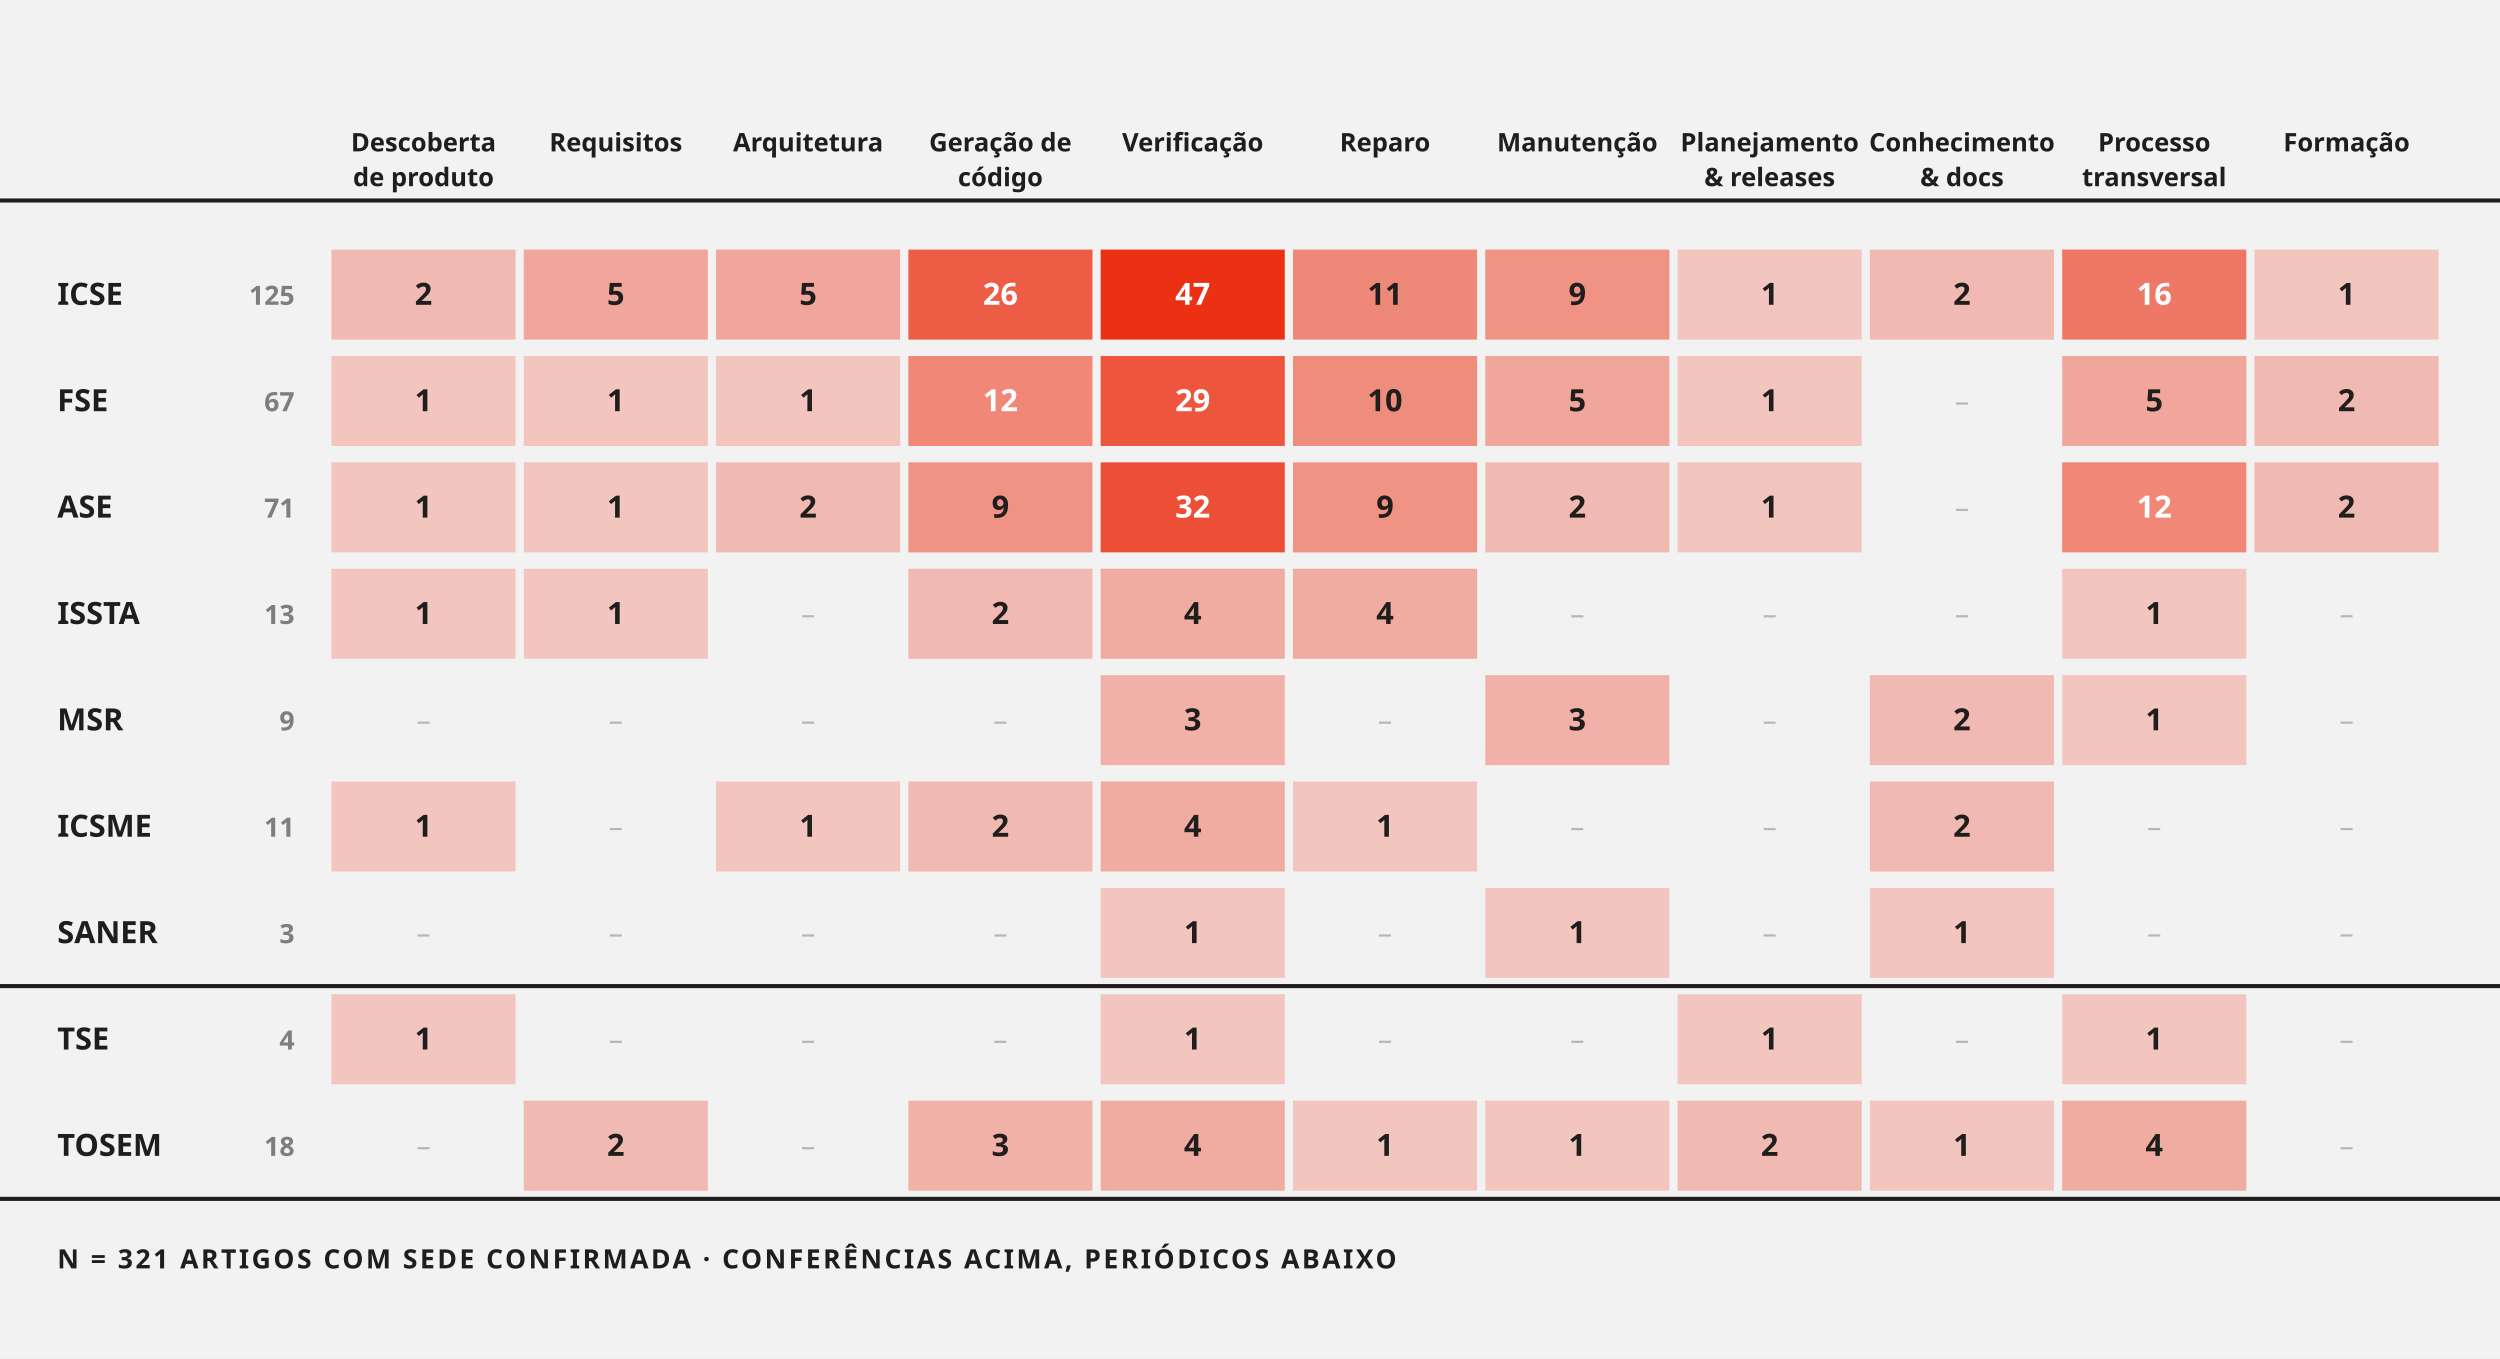
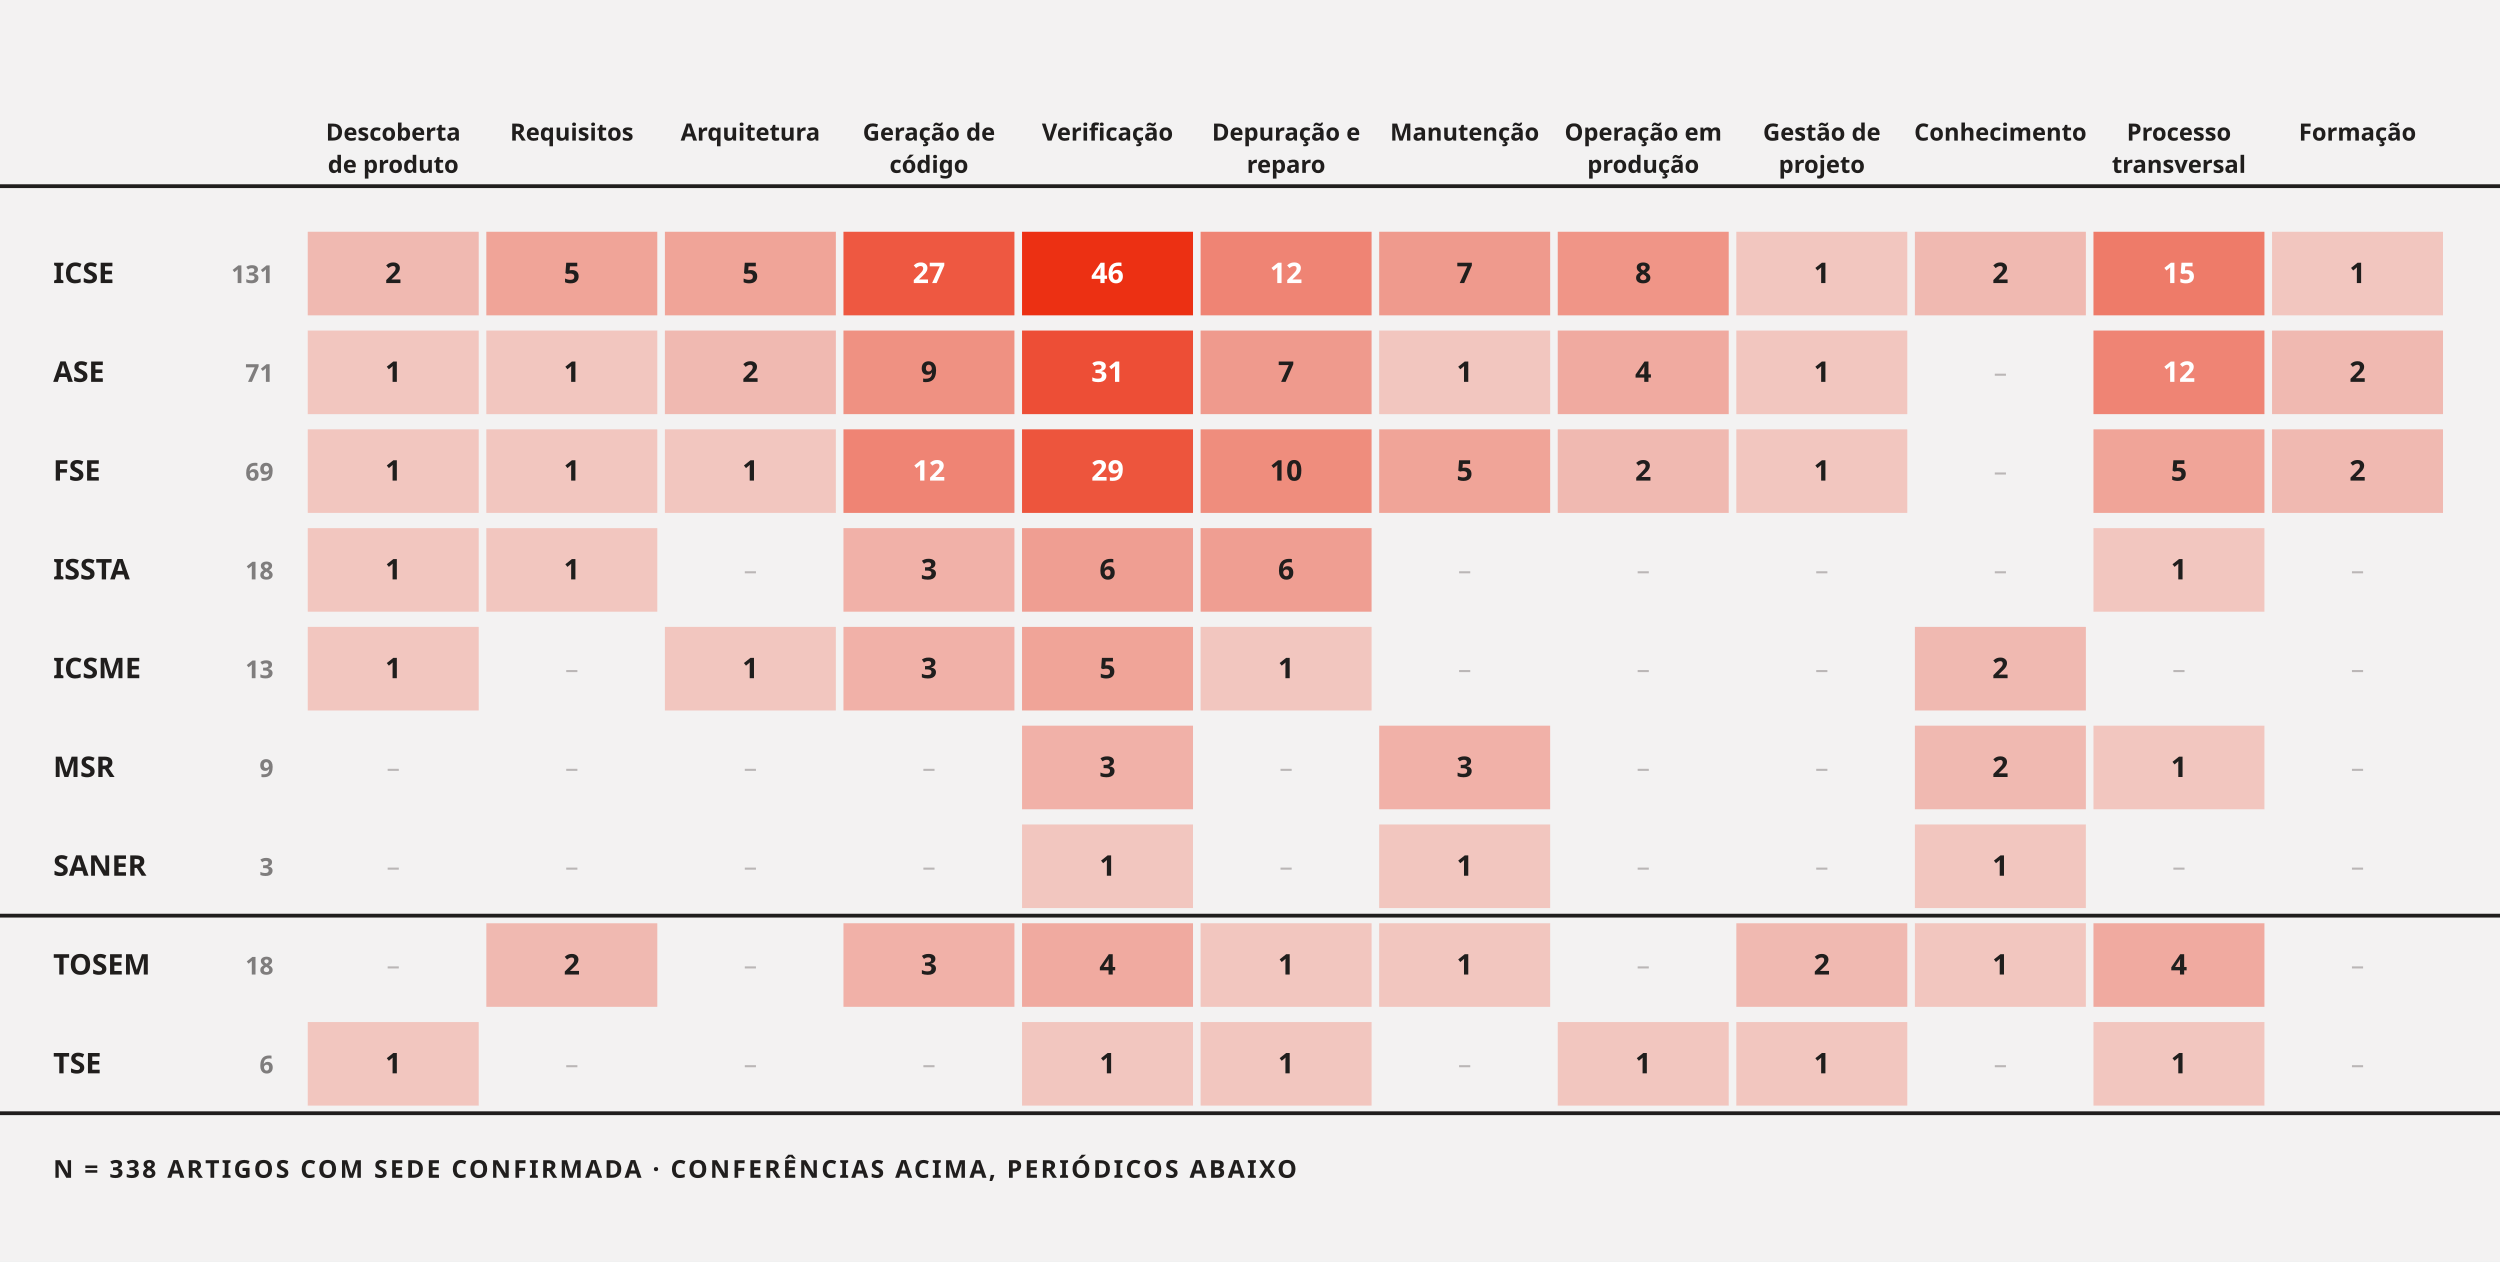
- <svg xmlns="http://www.w3.org/2000/svg" viewBox="0 0 1222 664" width="1222" height="664" role="img" aria-label="Mapa de calor dos 321 artigos com sede confirmada, por sede de publicação e fase do processo">
-   <rect width="1222" height="664" fill="#f3f2f2" />
+ <svg xmlns="http://www.w3.org/2000/svg" viewBox="0 0 1316 664" width="1316" height="664" role="img" aria-label="Mapa de calor dos 338 artigos com sede confirmada, por sede de publicação e fase do processo">
+   <rect width="1316" height="664" fill="#f3f2f2" />
  <text x="207" y="74" font-family="Archivo, system-ui, sans-serif" font-size="12.5" font-weight="700" fill="#201e1d" text-anchor="middle">Descoberta</text>
  <text x="207" y="91" font-family="Archivo, system-ui, sans-serif" font-size="12.5" font-weight="700" fill="#201e1d" text-anchor="middle">de produto</text>
  <text x="301" y="74" font-family="Archivo, system-ui, sans-serif" font-size="12.5" font-weight="700" fill="#201e1d" text-anchor="middle">Requisitos</text>
  <text x="395" y="74" font-family="Archivo, system-ui, sans-serif" font-size="12.5" font-weight="700" fill="#201e1d" text-anchor="middle">Arquitetura</text>
  <text x="489" y="74" font-family="Archivo, system-ui, sans-serif" font-size="12.5" font-weight="700" fill="#201e1d" text-anchor="middle">Geração de</text>
  <text x="489" y="91" font-family="Archivo, system-ui, sans-serif" font-size="12.5" font-weight="700" fill="#201e1d" text-anchor="middle">código</text>
  <text x="583" y="74" font-family="Archivo, system-ui, sans-serif" font-size="12.5" font-weight="700" fill="#201e1d" text-anchor="middle">Verificação</text>
-   <text x="677" y="74" font-family="Archivo, system-ui, sans-serif" font-size="12.5" font-weight="700" fill="#201e1d" text-anchor="middle">Reparo</text>
+   <text x="677" y="74" font-family="Archivo, system-ui, sans-serif" font-size="12.5" font-weight="700" fill="#201e1d" text-anchor="middle">Depuração e</text>
+   <text x="677" y="91" font-family="Archivo, system-ui, sans-serif" font-size="12.5" font-weight="700" fill="#201e1d" text-anchor="middle">reparo</text>
  <text x="771" y="74" font-family="Archivo, system-ui, sans-serif" font-size="12.5" font-weight="700" fill="#201e1d" text-anchor="middle">Manutenção</text>
-   <text x="865" y="74" font-family="Archivo, system-ui, sans-serif" font-size="12.5" font-weight="700" fill="#201e1d" text-anchor="middle">Planejamento</text>
-   <text x="865" y="91" font-family="Archivo, system-ui, sans-serif" font-size="12.5" font-weight="700" fill="#201e1d" text-anchor="middle">&amp; releases</text>
-   <text x="959" y="74" font-family="Archivo, system-ui, sans-serif" font-size="12.5" font-weight="700" fill="#201e1d" text-anchor="middle">Conhecimento</text>
-   <text x="959" y="91" font-family="Archivo, system-ui, sans-serif" font-size="12.5" font-weight="700" fill="#201e1d" text-anchor="middle">&amp; docs</text>
-   <text x="1053" y="74" font-family="Archivo, system-ui, sans-serif" font-size="12.5" font-weight="700" fill="#201e1d" text-anchor="middle">Processo</text>
-   <text x="1053" y="91" font-family="Archivo, system-ui, sans-serif" font-size="12.5" font-weight="700" fill="#201e1d" text-anchor="middle">transversal</text>
-   <text x="1147" y="74" font-family="Archivo, system-ui, sans-serif" font-size="12.5" font-weight="700" fill="#201e1d" text-anchor="middle">Formação</text>
-   <line x1="0" y1="98" x2="1222" y2="98" stroke="#201e1d" stroke-width="2" />
+   <text x="865" y="74" font-family="Archivo, system-ui, sans-serif" font-size="12.5" font-weight="700" fill="#201e1d" text-anchor="middle">Operação em</text>
+   <text x="865" y="91" font-family="Archivo, system-ui, sans-serif" font-size="12.5" font-weight="700" fill="#201e1d" text-anchor="middle">produção</text>
+   <text x="959" y="74" font-family="Archivo, system-ui, sans-serif" font-size="12.5" font-weight="700" fill="#201e1d" text-anchor="middle">Gestão de</text>
+   <text x="959" y="91" font-family="Archivo, system-ui, sans-serif" font-size="12.5" font-weight="700" fill="#201e1d" text-anchor="middle">projeto</text>
+   <text x="1053" y="74" font-family="Archivo, system-ui, sans-serif" font-size="12.5" font-weight="700" fill="#201e1d" text-anchor="middle">Conhecimento</text>
+   <text x="1147" y="74" font-family="Archivo, system-ui, sans-serif" font-size="12.5" font-weight="700" fill="#201e1d" text-anchor="middle">Processo</text>
+   <text x="1147" y="91" font-family="Archivo, system-ui, sans-serif" font-size="12.5" font-weight="700" fill="#201e1d" text-anchor="middle">transversal</text>
+   <text x="1241" y="74" font-family="Archivo, system-ui, sans-serif" font-size="12.5" font-weight="700" fill="#201e1d" text-anchor="middle">Formação</text>
+   <line x1="0" y1="98" x2="1316" y2="98" stroke="#201e1d" stroke-width="2" />
  <text x="28" y="149" font-family="Archivo, system-ui, sans-serif" font-size="15" font-weight="800" fill="#201e1d">ICSE</text>
-   <text x="144" y="149" font-family="Archivo, system-ui, sans-serif" font-size="13" font-weight="700" fill="#201e1d" fill-opacity="0.55" text-anchor="end">125</text>
+   <text x="144" y="149" font-family="Archivo, system-ui, sans-serif" font-size="13" font-weight="700" fill="#201e1d" fill-opacity="0.55" text-anchor="end">131</text>
  <rect x="162" y="122" width="90" height="44" fill="#ec3013" fill-opacity="0.29" />
  <text x="207" y="149" font-family="Archivo, system-ui, sans-serif" font-size="15" font-weight="800" fill="#201e1d" text-anchor="middle">2</text>
-   <rect x="256" y="122" width="90" height="44" fill="#ec3013" fill-opacity="0.39" />
+   <rect x="256" y="122" width="90" height="44" fill="#ec3013" fill-opacity="0.40" />
  <text x="301" y="149" font-family="Archivo, system-ui, sans-serif" font-size="15" font-weight="800" fill="#201e1d" text-anchor="middle">5</text>
-   <rect x="350" y="122" width="90" height="44" fill="#ec3013" fill-opacity="0.39" />
+   <rect x="350" y="122" width="90" height="44" fill="#ec3013" fill-opacity="0.40" />
  <text x="395" y="149" font-family="Archivo, system-ui, sans-serif" font-size="15" font-weight="800" fill="#201e1d" text-anchor="middle">5</text>
-   <rect x="444" y="122" width="90" height="44" fill="#ec3013" fill-opacity="0.77" />
-   <text x="489" y="149" font-family="Archivo, system-ui, sans-serif" font-size="15" font-weight="800" fill="#fff" text-anchor="middle">26</text>
+   <rect x="444" y="122" width="90" height="44" fill="#ec3013" fill-opacity="0.79" />
+   <text x="489" y="149" font-family="Archivo, system-ui, sans-serif" font-size="15" font-weight="800" fill="#fff" text-anchor="middle">27</text>
  <rect x="538" y="122" width="90" height="44" fill="#ec3013" fill-opacity="1.00" />
-   <text x="583" y="149" font-family="Archivo, system-ui, sans-serif" font-size="15" font-weight="800" fill="#fff" text-anchor="middle">47</text>
-   <rect x="632" y="122" width="90" height="44" fill="#ec3013" fill-opacity="0.54" />
-   <text x="677" y="149" font-family="Archivo, system-ui, sans-serif" font-size="15" font-weight="800" fill="#201e1d" text-anchor="middle">11</text>
-   <rect x="726" y="122" width="90" height="44" fill="#ec3013" fill-opacity="0.49" />
-   <text x="771" y="149" font-family="Archivo, system-ui, sans-serif" font-size="15" font-weight="800" fill="#201e1d" text-anchor="middle">9</text>
-   <rect x="820" y="122" width="90" height="44" fill="#ec3013" fill-opacity="0.23" />
-   <text x="865" y="149" font-family="Archivo, system-ui, sans-serif" font-size="15" font-weight="800" fill="#201e1d" text-anchor="middle">1</text>
-   <rect x="914" y="122" width="90" height="44" fill="#ec3013" fill-opacity="0.29" />
-   <text x="959" y="149" font-family="Archivo, system-ui, sans-serif" font-size="15" font-weight="800" fill="#201e1d" text-anchor="middle">2</text>
-   <rect x="1008" y="122" width="90" height="44" fill="#ec3013" fill-opacity="0.63" />
-   <text x="1053" y="149" font-family="Archivo, system-ui, sans-serif" font-size="15" font-weight="800" fill="#fff" text-anchor="middle">16</text>
-   <rect x="1102" y="122" width="90" height="44" fill="#ec3013" fill-opacity="0.23" />
-   <text x="1147" y="149" font-family="Archivo, system-ui, sans-serif" font-size="15" font-weight="800" fill="#201e1d" text-anchor="middle">1</text>
-   <text x="28" y="201" font-family="Archivo, system-ui, sans-serif" font-size="15" font-weight="800" fill="#201e1d">FSE</text>
-   <text x="144" y="201" font-family="Archivo, system-ui, sans-serif" font-size="13" font-weight="700" fill="#201e1d" fill-opacity="0.55" text-anchor="end">67</text>
+   <text x="583" y="149" font-family="Archivo, system-ui, sans-serif" font-size="15" font-weight="800" fill="#fff" text-anchor="middle">46</text>
+   <rect x="632" y="122" width="90" height="44" fill="#ec3013" fill-opacity="0.56" />
+   <text x="677" y="149" font-family="Archivo, system-ui, sans-serif" font-size="15" font-weight="800" fill="#fff" text-anchor="middle">12</text>
+   <rect x="726" y="122" width="90" height="44" fill="#ec3013" fill-opacity="0.45" />
+   <text x="771" y="149" font-family="Archivo, system-ui, sans-serif" font-size="15" font-weight="800" fill="#201e1d" text-anchor="middle">7</text>
+   <rect x="820" y="122" width="90" height="44" fill="#ec3013" fill-opacity="0.48" />
+   <text x="865" y="149" font-family="Archivo, system-ui, sans-serif" font-size="15" font-weight="800" fill="#201e1d" text-anchor="middle">8</text>
+   <rect x="914" y="122" width="90" height="44" fill="#ec3013" fill-opacity="0.23" />
+   <text x="959" y="149" font-family="Archivo, system-ui, sans-serif" font-size="15" font-weight="800" fill="#201e1d" text-anchor="middle">1</text>
+   <rect x="1008" y="122" width="90" height="44" fill="#ec3013" fill-opacity="0.29" />
+   <text x="1053" y="149" font-family="Archivo, system-ui, sans-serif" font-size="15" font-weight="800" fill="#201e1d" text-anchor="middle">2</text>
+   <rect x="1102" y="122" width="90" height="44" fill="#ec3013" fill-opacity="0.61" />
+   <text x="1147" y="149" font-family="Archivo, system-ui, sans-serif" font-size="15" font-weight="800" fill="#fff" text-anchor="middle">15</text>
+   <rect x="1196" y="122" width="90" height="44" fill="#ec3013" fill-opacity="0.23" />
+   <text x="1241" y="149" font-family="Archivo, system-ui, sans-serif" font-size="15" font-weight="800" fill="#201e1d" text-anchor="middle">1</text>
+   <text x="28" y="201" font-family="Archivo, system-ui, sans-serif" font-size="15" font-weight="800" fill="#201e1d">ASE</text>
+   <text x="144" y="201" font-family="Archivo, system-ui, sans-serif" font-size="13" font-weight="700" fill="#201e1d" fill-opacity="0.55" text-anchor="end">71</text>
  <rect x="162" y="174" width="90" height="44" fill="#ec3013" fill-opacity="0.23" />
  <text x="207" y="201" font-family="Archivo, system-ui, sans-serif" font-size="15" font-weight="800" fill="#201e1d" text-anchor="middle">1</text>
  <rect x="256" y="174" width="90" height="44" fill="#ec3013" fill-opacity="0.23" />
  <text x="301" y="201" font-family="Archivo, system-ui, sans-serif" font-size="15" font-weight="800" fill="#201e1d" text-anchor="middle">1</text>
-   <rect x="350" y="174" width="90" height="44" fill="#ec3013" fill-opacity="0.23" />
-   <text x="395" y="201" font-family="Archivo, system-ui, sans-serif" font-size="15" font-weight="800" fill="#201e1d" text-anchor="middle">1</text>
-   <rect x="444" y="174" width="90" height="44" fill="#ec3013" fill-opacity="0.55" />
-   <text x="489" y="201" font-family="Archivo, system-ui, sans-serif" font-size="15" font-weight="800" fill="#fff" text-anchor="middle">12</text>
-   <rect x="538" y="174" width="90" height="44" fill="#ec3013" fill-opacity="0.81" />
-   <text x="583" y="201" font-family="Archivo, system-ui, sans-serif" font-size="15" font-weight="800" fill="#fff" text-anchor="middle">29</text>
-   <rect x="632" y="174" width="90" height="44" fill="#ec3013" fill-opacity="0.52" />
-   <text x="677" y="201" font-family="Archivo, system-ui, sans-serif" font-size="15" font-weight="800" fill="#201e1d" text-anchor="middle">10</text>
-   <rect x="726" y="174" width="90" height="44" fill="#ec3013" fill-opacity="0.39" />
-   <text x="771" y="201" font-family="Archivo, system-ui, sans-serif" font-size="15" font-weight="800" fill="#201e1d" text-anchor="middle">5</text>
-   <rect x="820" y="174" width="90" height="44" fill="#ec3013" fill-opacity="0.23" />
-   <text x="865" y="201" font-family="Archivo, system-ui, sans-serif" font-size="15" font-weight="800" fill="#201e1d" text-anchor="middle">1</text>
-   <rect x="914" y="174" width="90" height="44" fill="#ec3013" fill-opacity="0.00" />
-   <text x="959" y="201" font-family="Archivo, system-ui, sans-serif" font-size="14" fill="#bab6b6" text-anchor="middle">–</text>
-   <rect x="1008" y="174" width="90" height="44" fill="#ec3013" fill-opacity="0.39" />
-   <text x="1053" y="201" font-family="Archivo, system-ui, sans-serif" font-size="15" font-weight="800" fill="#201e1d" text-anchor="middle">5</text>
-   <rect x="1102" y="174" width="90" height="44" fill="#ec3013" fill-opacity="0.29" />
-   <text x="1147" y="201" font-family="Archivo, system-ui, sans-serif" font-size="15" font-weight="800" fill="#201e1d" text-anchor="middle">2</text>
-   <text x="28" y="253" font-family="Archivo, system-ui, sans-serif" font-size="15" font-weight="800" fill="#201e1d">ASE</text>
-   <text x="144" y="253" font-family="Archivo, system-ui, sans-serif" font-size="13" font-weight="700" fill="#201e1d" fill-opacity="0.55" text-anchor="end">71</text>
+   <rect x="350" y="174" width="90" height="44" fill="#ec3013" fill-opacity="0.29" />
+   <text x="395" y="201" font-family="Archivo, system-ui, sans-serif" font-size="15" font-weight="800" fill="#201e1d" text-anchor="middle">2</text>
+   <rect x="444" y="174" width="90" height="44" fill="#ec3013" fill-opacity="0.50" />
+   <text x="489" y="201" font-family="Archivo, system-ui, sans-serif" font-size="15" font-weight="800" fill="#201e1d" text-anchor="middle">9</text>
+   <rect x="538" y="174" width="90" height="44" fill="#ec3013" fill-opacity="0.84" />
+   <text x="583" y="201" font-family="Archivo, system-ui, sans-serif" font-size="15" font-weight="800" fill="#fff" text-anchor="middle">31</text>
+   <rect x="632" y="174" width="90" height="44" fill="#ec3013" fill-opacity="0.45" />
+   <text x="677" y="201" font-family="Archivo, system-ui, sans-serif" font-size="15" font-weight="800" fill="#201e1d" text-anchor="middle">7</text>
+   <rect x="726" y="174" width="90" height="44" fill="#ec3013" fill-opacity="0.23" />
+   <text x="771" y="201" font-family="Archivo, system-ui, sans-serif" font-size="15" font-weight="800" fill="#201e1d" text-anchor="middle">1</text>
+   <rect x="820" y="174" width="90" height="44" fill="#ec3013" fill-opacity="0.37" />
+   <text x="865" y="201" font-family="Archivo, system-ui, sans-serif" font-size="15" font-weight="800" fill="#201e1d" text-anchor="middle">4</text>
+   <rect x="914" y="174" width="90" height="44" fill="#ec3013" fill-opacity="0.23" />
+   <text x="959" y="201" font-family="Archivo, system-ui, sans-serif" font-size="15" font-weight="800" fill="#201e1d" text-anchor="middle">1</text>
+   <rect x="1008" y="174" width="90" height="44" fill="#ec3013" fill-opacity="0.00" />
+   <text x="1053" y="201" font-family="Archivo, system-ui, sans-serif" font-size="14" fill="#bab6b6" text-anchor="middle">–</text>
+   <rect x="1102" y="174" width="90" height="44" fill="#ec3013" fill-opacity="0.56" />
+   <text x="1147" y="201" font-family="Archivo, system-ui, sans-serif" font-size="15" font-weight="800" fill="#fff" text-anchor="middle">12</text>
+   <rect x="1196" y="174" width="90" height="44" fill="#ec3013" fill-opacity="0.29" />
+   <text x="1241" y="201" font-family="Archivo, system-ui, sans-serif" font-size="15" font-weight="800" fill="#201e1d" text-anchor="middle">2</text>
+   <text x="28" y="253" font-family="Archivo, system-ui, sans-serif" font-size="15" font-weight="800" fill="#201e1d">FSE</text>
+   <text x="144" y="253" font-family="Archivo, system-ui, sans-serif" font-size="13" font-weight="700" fill="#201e1d" fill-opacity="0.55" text-anchor="end">69</text>
  <rect x="162" y="226" width="90" height="44" fill="#ec3013" fill-opacity="0.23" />
  <text x="207" y="253" font-family="Archivo, system-ui, sans-serif" font-size="15" font-weight="800" fill="#201e1d" text-anchor="middle">1</text>
  <rect x="256" y="226" width="90" height="44" fill="#ec3013" fill-opacity="0.23" />
  <text x="301" y="253" font-family="Archivo, system-ui, sans-serif" font-size="15" font-weight="800" fill="#201e1d" text-anchor="middle">1</text>
-   <rect x="350" y="226" width="90" height="44" fill="#ec3013" fill-opacity="0.29" />
-   <text x="395" y="253" font-family="Archivo, system-ui, sans-serif" font-size="15" font-weight="800" fill="#201e1d" text-anchor="middle">2</text>
-   <rect x="444" y="226" width="90" height="44" fill="#ec3013" fill-opacity="0.49" />
-   <text x="489" y="253" font-family="Archivo, system-ui, sans-serif" font-size="15" font-weight="800" fill="#201e1d" text-anchor="middle">9</text>
-   <rect x="538" y="226" width="90" height="44" fill="#ec3013" fill-opacity="0.84" />
-   <text x="583" y="253" font-family="Archivo, system-ui, sans-serif" font-size="15" font-weight="800" fill="#fff" text-anchor="middle">32</text>
-   <rect x="632" y="226" width="90" height="44" fill="#ec3013" fill-opacity="0.49" />
-   <text x="677" y="253" font-family="Archivo, system-ui, sans-serif" font-size="15" font-weight="800" fill="#201e1d" text-anchor="middle">9</text>
-   <rect x="726" y="226" width="90" height="44" fill="#ec3013" fill-opacity="0.29" />
-   <text x="771" y="253" font-family="Archivo, system-ui, sans-serif" font-size="15" font-weight="800" fill="#201e1d" text-anchor="middle">2</text>
-   <rect x="820" y="226" width="90" height="44" fill="#ec3013" fill-opacity="0.23" />
-   <text x="865" y="253" font-family="Archivo, system-ui, sans-serif" font-size="15" font-weight="800" fill="#201e1d" text-anchor="middle">1</text>
-   <rect x="914" y="226" width="90" height="44" fill="#ec3013" fill-opacity="0.00" />
-   <text x="959" y="253" font-family="Archivo, system-ui, sans-serif" font-size="14" fill="#bab6b6" text-anchor="middle">–</text>
-   <rect x="1008" y="226" width="90" height="44" fill="#ec3013" fill-opacity="0.55" />
-   <text x="1053" y="253" font-family="Archivo, system-ui, sans-serif" font-size="15" font-weight="800" fill="#fff" text-anchor="middle">12</text>
-   <rect x="1102" y="226" width="90" height="44" fill="#ec3013" fill-opacity="0.29" />
-   <text x="1147" y="253" font-family="Archivo, system-ui, sans-serif" font-size="15" font-weight="800" fill="#201e1d" text-anchor="middle">2</text>
+   <rect x="350" y="226" width="90" height="44" fill="#ec3013" fill-opacity="0.23" />
+   <text x="395" y="253" font-family="Archivo, system-ui, sans-serif" font-size="15" font-weight="800" fill="#201e1d" text-anchor="middle">1</text>
+   <rect x="444" y="226" width="90" height="44" fill="#ec3013" fill-opacity="0.56" />
+   <text x="489" y="253" font-family="Archivo, system-ui, sans-serif" font-size="15" font-weight="800" fill="#fff" text-anchor="middle">12</text>
+   <rect x="538" y="226" width="90" height="44" fill="#ec3013" fill-opacity="0.81" />
+   <text x="583" y="253" font-family="Archivo, system-ui, sans-serif" font-size="15" font-weight="800" fill="#fff" text-anchor="middle">29</text>
+   <rect x="632" y="226" width="90" height="44" fill="#ec3013" fill-opacity="0.52" />
+   <text x="677" y="253" font-family="Archivo, system-ui, sans-serif" font-size="15" font-weight="800" fill="#201e1d" text-anchor="middle">10</text>
+   <rect x="726" y="226" width="90" height="44" fill="#ec3013" fill-opacity="0.40" />
+   <text x="771" y="253" font-family="Archivo, system-ui, sans-serif" font-size="15" font-weight="800" fill="#201e1d" text-anchor="middle">5</text>
+   <rect x="820" y="226" width="90" height="44" fill="#ec3013" fill-opacity="0.29" />
+   <text x="865" y="253" font-family="Archivo, system-ui, sans-serif" font-size="15" font-weight="800" fill="#201e1d" text-anchor="middle">2</text>
+   <rect x="914" y="226" width="90" height="44" fill="#ec3013" fill-opacity="0.23" />
+   <text x="959" y="253" font-family="Archivo, system-ui, sans-serif" font-size="15" font-weight="800" fill="#201e1d" text-anchor="middle">1</text>
+   <rect x="1008" y="226" width="90" height="44" fill="#ec3013" fill-opacity="0.00" />
+   <text x="1053" y="253" font-family="Archivo, system-ui, sans-serif" font-size="14" fill="#bab6b6" text-anchor="middle">–</text>
+   <rect x="1102" y="226" width="90" height="44" fill="#ec3013" fill-opacity="0.40" />
+   <text x="1147" y="253" font-family="Archivo, system-ui, sans-serif" font-size="15" font-weight="800" fill="#201e1d" text-anchor="middle">5</text>
+   <rect x="1196" y="226" width="90" height="44" fill="#ec3013" fill-opacity="0.29" />
+   <text x="1241" y="253" font-family="Archivo, system-ui, sans-serif" font-size="15" font-weight="800" fill="#201e1d" text-anchor="middle">2</text>
  <text x="28" y="305" font-family="Archivo, system-ui, sans-serif" font-size="15" font-weight="800" fill="#201e1d">ISSTA</text>
-   <text x="144" y="305" font-family="Archivo, system-ui, sans-serif" font-size="13" font-weight="700" fill="#201e1d" fill-opacity="0.55" text-anchor="end">13</text>
+   <text x="144" y="305" font-family="Archivo, system-ui, sans-serif" font-size="13" font-weight="700" fill="#201e1d" fill-opacity="0.55" text-anchor="end">18</text>
  <rect x="162" y="278" width="90" height="44" fill="#ec3013" fill-opacity="0.23" />
  <text x="207" y="305" font-family="Archivo, system-ui, sans-serif" font-size="15" font-weight="800" fill="#201e1d" text-anchor="middle">1</text>
  <rect x="256" y="278" width="90" height="44" fill="#ec3013" fill-opacity="0.23" />
  <text x="301" y="305" font-family="Archivo, system-ui, sans-serif" font-size="15" font-weight="800" fill="#201e1d" text-anchor="middle">1</text>
  <rect x="350" y="278" width="90" height="44" fill="#ec3013" fill-opacity="0.00" />
  <text x="395" y="305" font-family="Archivo, system-ui, sans-serif" font-size="14" fill="#bab6b6" text-anchor="middle">–</text>
-   <rect x="444" y="278" width="90" height="44" fill="#ec3013" fill-opacity="0.29" />
-   <text x="489" y="305" font-family="Archivo, system-ui, sans-serif" font-size="15" font-weight="800" fill="#201e1d" text-anchor="middle">2</text>
-   <rect x="538" y="278" width="90" height="44" fill="#ec3013" fill-opacity="0.36" />
-   <text x="583" y="305" font-family="Archivo, system-ui, sans-serif" font-size="15" font-weight="800" fill="#201e1d" text-anchor="middle">4</text>
-   <rect x="632" y="278" width="90" height="44" fill="#ec3013" fill-opacity="0.36" />
-   <text x="677" y="305" font-family="Archivo, system-ui, sans-serif" font-size="15" font-weight="800" fill="#201e1d" text-anchor="middle">4</text>
+   <rect x="444" y="278" width="90" height="44" fill="#ec3013" fill-opacity="0.33" />
+   <text x="489" y="305" font-family="Archivo, system-ui, sans-serif" font-size="15" font-weight="800" fill="#201e1d" text-anchor="middle">3</text>
+   <rect x="538" y="278" width="90" height="44" fill="#ec3013" fill-opacity="0.43" />
+   <text x="583" y="305" font-family="Archivo, system-ui, sans-serif" font-size="15" font-weight="800" fill="#201e1d" text-anchor="middle">6</text>
+   <rect x="632" y="278" width="90" height="44" fill="#ec3013" fill-opacity="0.43" />
+   <text x="677" y="305" font-family="Archivo, system-ui, sans-serif" font-size="15" font-weight="800" fill="#201e1d" text-anchor="middle">6</text>
  <rect x="726" y="278" width="90" height="44" fill="#ec3013" fill-opacity="0.00" />
  <text x="771" y="305" font-family="Archivo, system-ui, sans-serif" font-size="14" fill="#bab6b6" text-anchor="middle">–</text>
  <rect x="820" y="278" width="90" height="44" fill="#ec3013" fill-opacity="0.00" />
  <text x="865" y="305" font-family="Archivo, system-ui, sans-serif" font-size="14" fill="#bab6b6" text-anchor="middle">–</text>
  <rect x="914" y="278" width="90" height="44" fill="#ec3013" fill-opacity="0.00" />
  <text x="959" y="305" font-family="Archivo, system-ui, sans-serif" font-size="14" fill="#bab6b6" text-anchor="middle">–</text>
-   <rect x="1008" y="278" width="90" height="44" fill="#ec3013" fill-opacity="0.23" />
-   <text x="1053" y="305" font-family="Archivo, system-ui, sans-serif" font-size="15" font-weight="800" fill="#201e1d" text-anchor="middle">1</text>
-   <rect x="1102" y="278" width="90" height="44" fill="#ec3013" fill-opacity="0.00" />
-   <text x="1147" y="305" font-family="Archivo, system-ui, sans-serif" font-size="14" fill="#bab6b6" text-anchor="middle">–</text>
-   <text x="28" y="357" font-family="Archivo, system-ui, sans-serif" font-size="15" font-weight="800" fill="#201e1d">MSR</text>
-   <text x="144" y="357" font-family="Archivo, system-ui, sans-serif" font-size="13" font-weight="700" fill="#201e1d" fill-opacity="0.55" text-anchor="end">9</text>
-   <rect x="162" y="330" width="90" height="44" fill="#ec3013" fill-opacity="0.00" />
-   <text x="207" y="357" font-family="Archivo, system-ui, sans-serif" font-size="14" fill="#bab6b6" text-anchor="middle">–</text>
+   <rect x="1008" y="278" width="90" height="44" fill="#ec3013" fill-opacity="0.00" />
+   <text x="1053" y="305" font-family="Archivo, system-ui, sans-serif" font-size="14" fill="#bab6b6" text-anchor="middle">–</text>
+   <rect x="1102" y="278" width="90" height="44" fill="#ec3013" fill-opacity="0.23" />
+   <text x="1147" y="305" font-family="Archivo, system-ui, sans-serif" font-size="15" font-weight="800" fill="#201e1d" text-anchor="middle">1</text>
+   <rect x="1196" y="278" width="90" height="44" fill="#ec3013" fill-opacity="0.00" />
+   <text x="1241" y="305" font-family="Archivo, system-ui, sans-serif" font-size="14" fill="#bab6b6" text-anchor="middle">–</text>
+   <text x="28" y="357" font-family="Archivo, system-ui, sans-serif" font-size="15" font-weight="800" fill="#201e1d">ICSME</text>
+   <text x="144" y="357" font-family="Archivo, system-ui, sans-serif" font-size="13" font-weight="700" fill="#201e1d" fill-opacity="0.55" text-anchor="end">13</text>
+   <rect x="162" y="330" width="90" height="44" fill="#ec3013" fill-opacity="0.23" />
+   <text x="207" y="357" font-family="Archivo, system-ui, sans-serif" font-size="15" font-weight="800" fill="#201e1d" text-anchor="middle">1</text>
  <rect x="256" y="330" width="90" height="44" fill="#ec3013" fill-opacity="0.00" />
  <text x="301" y="357" font-family="Archivo, system-ui, sans-serif" font-size="14" fill="#bab6b6" text-anchor="middle">–</text>
-   <rect x="350" y="330" width="90" height="44" fill="#ec3013" fill-opacity="0.00" />
-   <text x="395" y="357" font-family="Archivo, system-ui, sans-serif" font-size="14" fill="#bab6b6" text-anchor="middle">–</text>
-   <rect x="444" y="330" width="90" height="44" fill="#ec3013" fill-opacity="0.00" />
-   <text x="489" y="357" font-family="Archivo, system-ui, sans-serif" font-size="14" fill="#bab6b6" text-anchor="middle">–</text>
-   <rect x="538" y="330" width="90" height="44" fill="#ec3013" fill-opacity="0.33" />
-   <text x="583" y="357" font-family="Archivo, system-ui, sans-serif" font-size="15" font-weight="800" fill="#201e1d" text-anchor="middle">3</text>
-   <rect x="632" y="330" width="90" height="44" fill="#ec3013" fill-opacity="0.00" />
-   <text x="677" y="357" font-family="Archivo, system-ui, sans-serif" font-size="14" fill="#bab6b6" text-anchor="middle">–</text>
-   <rect x="726" y="330" width="90" height="44" fill="#ec3013" fill-opacity="0.33" />
-   <text x="771" y="357" font-family="Archivo, system-ui, sans-serif" font-size="15" font-weight="800" fill="#201e1d" text-anchor="middle">3</text>
+   <rect x="350" y="330" width="90" height="44" fill="#ec3013" fill-opacity="0.23" />
+   <text x="395" y="357" font-family="Archivo, system-ui, sans-serif" font-size="15" font-weight="800" fill="#201e1d" text-anchor="middle">1</text>
+   <rect x="444" y="330" width="90" height="44" fill="#ec3013" fill-opacity="0.33" />
+   <text x="489" y="357" font-family="Archivo, system-ui, sans-serif" font-size="15" font-weight="800" fill="#201e1d" text-anchor="middle">3</text>
+   <rect x="538" y="330" width="90" height="44" fill="#ec3013" fill-opacity="0.40" />
+   <text x="583" y="357" font-family="Archivo, system-ui, sans-serif" font-size="15" font-weight="800" fill="#201e1d" text-anchor="middle">5</text>
+   <rect x="632" y="330" width="90" height="44" fill="#ec3013" fill-opacity="0.23" />
+   <text x="677" y="357" font-family="Archivo, system-ui, sans-serif" font-size="15" font-weight="800" fill="#201e1d" text-anchor="middle">1</text>
+   <rect x="726" y="330" width="90" height="44" fill="#ec3013" fill-opacity="0.00" />
+   <text x="771" y="357" font-family="Archivo, system-ui, sans-serif" font-size="14" fill="#bab6b6" text-anchor="middle">–</text>
  <rect x="820" y="330" width="90" height="44" fill="#ec3013" fill-opacity="0.00" />
  <text x="865" y="357" font-family="Archivo, system-ui, sans-serif" font-size="14" fill="#bab6b6" text-anchor="middle">–</text>
-   <rect x="914" y="330" width="90" height="44" fill="#ec3013" fill-opacity="0.29" />
-   <text x="959" y="357" font-family="Archivo, system-ui, sans-serif" font-size="15" font-weight="800" fill="#201e1d" text-anchor="middle">2</text>
-   <rect x="1008" y="330" width="90" height="44" fill="#ec3013" fill-opacity="0.23" />
-   <text x="1053" y="357" font-family="Archivo, system-ui, sans-serif" font-size="15" font-weight="800" fill="#201e1d" text-anchor="middle">1</text>
+   <rect x="914" y="330" width="90" height="44" fill="#ec3013" fill-opacity="0.00" />
+   <text x="959" y="357" font-family="Archivo, system-ui, sans-serif" font-size="14" fill="#bab6b6" text-anchor="middle">–</text>
+   <rect x="1008" y="330" width="90" height="44" fill="#ec3013" fill-opacity="0.29" />
+   <text x="1053" y="357" font-family="Archivo, system-ui, sans-serif" font-size="15" font-weight="800" fill="#201e1d" text-anchor="middle">2</text>
  <rect x="1102" y="330" width="90" height="44" fill="#ec3013" fill-opacity="0.00" />
  <text x="1147" y="357" font-family="Archivo, system-ui, sans-serif" font-size="14" fill="#bab6b6" text-anchor="middle">–</text>
-   <text x="28" y="409" font-family="Archivo, system-ui, sans-serif" font-size="15" font-weight="800" fill="#201e1d">ICSME</text>
-   <text x="144" y="409" font-family="Archivo, system-ui, sans-serif" font-size="13" font-weight="700" fill="#201e1d" fill-opacity="0.55" text-anchor="end">11</text>
-   <rect x="162" y="382" width="90" height="44" fill="#ec3013" fill-opacity="0.23" />
-   <text x="207" y="409" font-family="Archivo, system-ui, sans-serif" font-size="15" font-weight="800" fill="#201e1d" text-anchor="middle">1</text>
+   <rect x="1196" y="330" width="90" height="44" fill="#ec3013" fill-opacity="0.00" />
+   <text x="1241" y="357" font-family="Archivo, system-ui, sans-serif" font-size="14" fill="#bab6b6" text-anchor="middle">–</text>
+   <text x="28" y="409" font-family="Archivo, system-ui, sans-serif" font-size="15" font-weight="800" fill="#201e1d">MSR</text>
+   <text x="144" y="409" font-family="Archivo, system-ui, sans-serif" font-size="13" font-weight="700" fill="#201e1d" fill-opacity="0.55" text-anchor="end">9</text>
+   <rect x="162" y="382" width="90" height="44" fill="#ec3013" fill-opacity="0.00" />
+   <text x="207" y="409" font-family="Archivo, system-ui, sans-serif" font-size="14" fill="#bab6b6" text-anchor="middle">–</text>
  <rect x="256" y="382" width="90" height="44" fill="#ec3013" fill-opacity="0.00" />
  <text x="301" y="409" font-family="Archivo, system-ui, sans-serif" font-size="14" fill="#bab6b6" text-anchor="middle">–</text>
-   <rect x="350" y="382" width="90" height="44" fill="#ec3013" fill-opacity="0.23" />
-   <text x="395" y="409" font-family="Archivo, system-ui, sans-serif" font-size="15" font-weight="800" fill="#201e1d" text-anchor="middle">1</text>
-   <rect x="444" y="382" width="90" height="44" fill="#ec3013" fill-opacity="0.29" />
-   <text x="489" y="409" font-family="Archivo, system-ui, sans-serif" font-size="15" font-weight="800" fill="#201e1d" text-anchor="middle">2</text>
-   <rect x="538" y="382" width="90" height="44" fill="#ec3013" fill-opacity="0.36" />
-   <text x="583" y="409" font-family="Archivo, system-ui, sans-serif" font-size="15" font-weight="800" fill="#201e1d" text-anchor="middle">4</text>
-   <rect x="632" y="382" width="90" height="44" fill="#ec3013" fill-opacity="0.23" />
-   <text x="677" y="409" font-family="Archivo, system-ui, sans-serif" font-size="15" font-weight="800" fill="#201e1d" text-anchor="middle">1</text>
-   <rect x="726" y="382" width="90" height="44" fill="#ec3013" fill-opacity="0.00" />
-   <text x="771" y="409" font-family="Archivo, system-ui, sans-serif" font-size="14" fill="#bab6b6" text-anchor="middle">–</text>
+   <rect x="350" y="382" width="90" height="44" fill="#ec3013" fill-opacity="0.00" />
+   <text x="395" y="409" font-family="Archivo, system-ui, sans-serif" font-size="14" fill="#bab6b6" text-anchor="middle">–</text>
+   <rect x="444" y="382" width="90" height="44" fill="#ec3013" fill-opacity="0.00" />
+   <text x="489" y="409" font-family="Archivo, system-ui, sans-serif" font-size="14" fill="#bab6b6" text-anchor="middle">–</text>
+   <rect x="538" y="382" width="90" height="44" fill="#ec3013" fill-opacity="0.33" />
+   <text x="583" y="409" font-family="Archivo, system-ui, sans-serif" font-size="15" font-weight="800" fill="#201e1d" text-anchor="middle">3</text>
+   <rect x="632" y="382" width="90" height="44" fill="#ec3013" fill-opacity="0.00" />
+   <text x="677" y="409" font-family="Archivo, system-ui, sans-serif" font-size="14" fill="#bab6b6" text-anchor="middle">–</text>
+   <rect x="726" y="382" width="90" height="44" fill="#ec3013" fill-opacity="0.33" />
+   <text x="771" y="409" font-family="Archivo, system-ui, sans-serif" font-size="15" font-weight="800" fill="#201e1d" text-anchor="middle">3</text>
  <rect x="820" y="382" width="90" height="44" fill="#ec3013" fill-opacity="0.00" />
  <text x="865" y="409" font-family="Archivo, system-ui, sans-serif" font-size="14" fill="#bab6b6" text-anchor="middle">–</text>
-   <rect x="914" y="382" width="90" height="44" fill="#ec3013" fill-opacity="0.29" />
-   <text x="959" y="409" font-family="Archivo, system-ui, sans-serif" font-size="15" font-weight="800" fill="#201e1d" text-anchor="middle">2</text>
-   <rect x="1008" y="382" width="90" height="44" fill="#ec3013" fill-opacity="0.00" />
-   <text x="1053" y="409" font-family="Archivo, system-ui, sans-serif" font-size="14" fill="#bab6b6" text-anchor="middle">–</text>
-   <rect x="1102" y="382" width="90" height="44" fill="#ec3013" fill-opacity="0.00" />
-   <text x="1147" y="409" font-family="Archivo, system-ui, sans-serif" font-size="14" fill="#bab6b6" text-anchor="middle">–</text>
+   <rect x="914" y="382" width="90" height="44" fill="#ec3013" fill-opacity="0.00" />
+   <text x="959" y="409" font-family="Archivo, system-ui, sans-serif" font-size="14" fill="#bab6b6" text-anchor="middle">–</text>
+   <rect x="1008" y="382" width="90" height="44" fill="#ec3013" fill-opacity="0.29" />
+   <text x="1053" y="409" font-family="Archivo, system-ui, sans-serif" font-size="15" font-weight="800" fill="#201e1d" text-anchor="middle">2</text>
+   <rect x="1102" y="382" width="90" height="44" fill="#ec3013" fill-opacity="0.23" />
+   <text x="1147" y="409" font-family="Archivo, system-ui, sans-serif" font-size="15" font-weight="800" fill="#201e1d" text-anchor="middle">1</text>
+   <rect x="1196" y="382" width="90" height="44" fill="#ec3013" fill-opacity="0.00" />
+   <text x="1241" y="409" font-family="Archivo, system-ui, sans-serif" font-size="14" fill="#bab6b6" text-anchor="middle">–</text>
  <text x="28" y="461" font-family="Archivo, system-ui, sans-serif" font-size="15" font-weight="800" fill="#201e1d">SANER</text>
  <text x="144" y="461" font-family="Archivo, system-ui, sans-serif" font-size="13" font-weight="700" fill="#201e1d" fill-opacity="0.55" text-anchor="end">3</text>
  <rect x="162" y="434" width="90" height="44" fill="#ec3013" fill-opacity="0.00" />
  <text x="207" y="461" font-family="Archivo, system-ui, sans-serif" font-size="14" fill="#bab6b6" text-anchor="middle">–</text>
  <rect x="256" y="434" width="90" height="44" fill="#ec3013" fill-opacity="0.00" />
  <text x="301" y="461" font-family="Archivo, system-ui, sans-serif" font-size="14" fill="#bab6b6" text-anchor="middle">–</text>
  <rect x="350" y="434" width="90" height="44" fill="#ec3013" fill-opacity="0.00" />
  <text x="395" y="461" font-family="Archivo, system-ui, sans-serif" font-size="14" fill="#bab6b6" text-anchor="middle">–</text>
  <rect x="444" y="434" width="90" height="44" fill="#ec3013" fill-opacity="0.00" />
  <text x="489" y="461" font-family="Archivo, system-ui, sans-serif" font-size="14" fill="#bab6b6" text-anchor="middle">–</text>
  <rect x="538" y="434" width="90" height="44" fill="#ec3013" fill-opacity="0.23" />
  <text x="583" y="461" font-family="Archivo, system-ui, sans-serif" font-size="15" font-weight="800" fill="#201e1d" text-anchor="middle">1</text>
  <rect x="632" y="434" width="90" height="44" fill="#ec3013" fill-opacity="0.00" />
  <text x="677" y="461" font-family="Archivo, system-ui, sans-serif" font-size="14" fill="#bab6b6" text-anchor="middle">–</text>
  <rect x="726" y="434" width="90" height="44" fill="#ec3013" fill-opacity="0.23" />
  <text x="771" y="461" font-family="Archivo, system-ui, sans-serif" font-size="15" font-weight="800" fill="#201e1d" text-anchor="middle">1</text>
  <rect x="820" y="434" width="90" height="44" fill="#ec3013" fill-opacity="0.00" />
  <text x="865" y="461" font-family="Archivo, system-ui, sans-serif" font-size="14" fill="#bab6b6" text-anchor="middle">–</text>
-   <rect x="914" y="434" width="90" height="44" fill="#ec3013" fill-opacity="0.23" />
-   <text x="959" y="461" font-family="Archivo, system-ui, sans-serif" font-size="15" font-weight="800" fill="#201e1d" text-anchor="middle">1</text>
-   <rect x="1008" y="434" width="90" height="44" fill="#ec3013" fill-opacity="0.00" />
-   <text x="1053" y="461" font-family="Archivo, system-ui, sans-serif" font-size="14" fill="#bab6b6" text-anchor="middle">–</text>
+   <rect x="914" y="434" width="90" height="44" fill="#ec3013" fill-opacity="0.00" />
+   <text x="959" y="461" font-family="Archivo, system-ui, sans-serif" font-size="14" fill="#bab6b6" text-anchor="middle">–</text>
+   <rect x="1008" y="434" width="90" height="44" fill="#ec3013" fill-opacity="0.23" />
+   <text x="1053" y="461" font-family="Archivo, system-ui, sans-serif" font-size="15" font-weight="800" fill="#201e1d" text-anchor="middle">1</text>
  <rect x="1102" y="434" width="90" height="44" fill="#ec3013" fill-opacity="0.00" />
  <text x="1147" y="461" font-family="Archivo, system-ui, sans-serif" font-size="14" fill="#bab6b6" text-anchor="middle">–</text>
-   <line x1="0" y1="482" x2="1222" y2="482" stroke="#201e1d" stroke-width="2" />
-   <text x="28" y="513" font-family="Archivo, system-ui, sans-serif" font-size="15" font-weight="800" fill="#201e1d">TSE</text>
-   <text x="144" y="513" font-family="Archivo, system-ui, sans-serif" font-size="13" font-weight="700" fill="#201e1d" fill-opacity="0.55" text-anchor="end">4</text>
-   <rect x="162" y="486" width="90" height="44" fill="#ec3013" fill-opacity="0.23" />
-   <text x="207" y="513" font-family="Archivo, system-ui, sans-serif" font-size="15" font-weight="800" fill="#201e1d" text-anchor="middle">1</text>
-   <rect x="256" y="486" width="90" height="44" fill="#ec3013" fill-opacity="0.00" />
-   <text x="301" y="513" font-family="Archivo, system-ui, sans-serif" font-size="14" fill="#bab6b6" text-anchor="middle">–</text>
+   <rect x="1196" y="434" width="90" height="44" fill="#ec3013" fill-opacity="0.00" />
+   <text x="1241" y="461" font-family="Archivo, system-ui, sans-serif" font-size="14" fill="#bab6b6" text-anchor="middle">–</text>
+   <line x1="0" y1="482" x2="1316" y2="482" stroke="#201e1d" stroke-width="2" />
+   <text x="28" y="513" font-family="Archivo, system-ui, sans-serif" font-size="15" font-weight="800" fill="#201e1d">TOSEM</text>
+   <text x="144" y="513" font-family="Archivo, system-ui, sans-serif" font-size="13" font-weight="700" fill="#201e1d" fill-opacity="0.55" text-anchor="end">18</text>
+   <rect x="162" y="486" width="90" height="44" fill="#ec3013" fill-opacity="0.00" />
+   <text x="207" y="513" font-family="Archivo, system-ui, sans-serif" font-size="14" fill="#bab6b6" text-anchor="middle">–</text>
+   <rect x="256" y="486" width="90" height="44" fill="#ec3013" fill-opacity="0.29" />
+   <text x="301" y="513" font-family="Archivo, system-ui, sans-serif" font-size="15" font-weight="800" fill="#201e1d" text-anchor="middle">2</text>
  <rect x="350" y="486" width="90" height="44" fill="#ec3013" fill-opacity="0.00" />
  <text x="395" y="513" font-family="Archivo, system-ui, sans-serif" font-size="14" fill="#bab6b6" text-anchor="middle">–</text>
-   <rect x="444" y="486" width="90" height="44" fill="#ec3013" fill-opacity="0.00" />
-   <text x="489" y="513" font-family="Archivo, system-ui, sans-serif" font-size="14" fill="#bab6b6" text-anchor="middle">–</text>
-   <rect x="538" y="486" width="90" height="44" fill="#ec3013" fill-opacity="0.23" />
-   <text x="583" y="513" font-family="Archivo, system-ui, sans-serif" font-size="15" font-weight="800" fill="#201e1d" text-anchor="middle">1</text>
-   <rect x="632" y="486" width="90" height="44" fill="#ec3013" fill-opacity="0.00" />
-   <text x="677" y="513" font-family="Archivo, system-ui, sans-serif" font-size="14" fill="#bab6b6" text-anchor="middle">–</text>
-   <rect x="726" y="486" width="90" height="44" fill="#ec3013" fill-opacity="0.00" />
-   <text x="771" y="513" font-family="Archivo, system-ui, sans-serif" font-size="14" fill="#bab6b6" text-anchor="middle">–</text>
-   <rect x="820" y="486" width="90" height="44" fill="#ec3013" fill-opacity="0.23" />
-   <text x="865" y="513" font-family="Archivo, system-ui, sans-serif" font-size="15" font-weight="800" fill="#201e1d" text-anchor="middle">1</text>
-   <rect x="914" y="486" width="90" height="44" fill="#ec3013" fill-opacity="0.00" />
-   <text x="959" y="513" font-family="Archivo, system-ui, sans-serif" font-size="14" fill="#bab6b6" text-anchor="middle">–</text>
+   <rect x="444" y="486" width="90" height="44" fill="#ec3013" fill-opacity="0.33" />
+   <text x="489" y="513" font-family="Archivo, system-ui, sans-serif" font-size="15" font-weight="800" fill="#201e1d" text-anchor="middle">3</text>
+   <rect x="538" y="486" width="90" height="44" fill="#ec3013" fill-opacity="0.37" />
+   <text x="583" y="513" font-family="Archivo, system-ui, sans-serif" font-size="15" font-weight="800" fill="#201e1d" text-anchor="middle">4</text>
+   <rect x="632" y="486" width="90" height="44" fill="#ec3013" fill-opacity="0.23" />
+   <text x="677" y="513" font-family="Archivo, system-ui, sans-serif" font-size="15" font-weight="800" fill="#201e1d" text-anchor="middle">1</text>
+   <rect x="726" y="486" width="90" height="44" fill="#ec3013" fill-opacity="0.23" />
+   <text x="771" y="513" font-family="Archivo, system-ui, sans-serif" font-size="15" font-weight="800" fill="#201e1d" text-anchor="middle">1</text>
+   <rect x="820" y="486" width="90" height="44" fill="#ec3013" fill-opacity="0.00" />
+   <text x="865" y="513" font-family="Archivo, system-ui, sans-serif" font-size="14" fill="#bab6b6" text-anchor="middle">–</text>
+   <rect x="914" y="486" width="90" height="44" fill="#ec3013" fill-opacity="0.29" />
+   <text x="959" y="513" font-family="Archivo, system-ui, sans-serif" font-size="15" font-weight="800" fill="#201e1d" text-anchor="middle">2</text>
  <rect x="1008" y="486" width="90" height="44" fill="#ec3013" fill-opacity="0.23" />
  <text x="1053" y="513" font-family="Archivo, system-ui, sans-serif" font-size="15" font-weight="800" fill="#201e1d" text-anchor="middle">1</text>
-   <rect x="1102" y="486" width="90" height="44" fill="#ec3013" fill-opacity="0.00" />
-   <text x="1147" y="513" font-family="Archivo, system-ui, sans-serif" font-size="14" fill="#bab6b6" text-anchor="middle">–</text>
-   <text x="28" y="565" font-family="Archivo, system-ui, sans-serif" font-size="15" font-weight="800" fill="#201e1d">TOSEM</text>
-   <text x="144" y="565" font-family="Archivo, system-ui, sans-serif" font-size="13" font-weight="700" fill="#201e1d" fill-opacity="0.55" text-anchor="end">18</text>
-   <rect x="162" y="538" width="90" height="44" fill="#ec3013" fill-opacity="0.00" />
-   <text x="207" y="565" font-family="Archivo, system-ui, sans-serif" font-size="14" fill="#bab6b6" text-anchor="middle">–</text>
-   <rect x="256" y="538" width="90" height="44" fill="#ec3013" fill-opacity="0.29" />
-   <text x="301" y="565" font-family="Archivo, system-ui, sans-serif" font-size="15" font-weight="800" fill="#201e1d" text-anchor="middle">2</text>
+   <rect x="1102" y="486" width="90" height="44" fill="#ec3013" fill-opacity="0.37" />
+   <text x="1147" y="513" font-family="Archivo, system-ui, sans-serif" font-size="15" font-weight="800" fill="#201e1d" text-anchor="middle">4</text>
+   <rect x="1196" y="486" width="90" height="44" fill="#ec3013" fill-opacity="0.00" />
+   <text x="1241" y="513" font-family="Archivo, system-ui, sans-serif" font-size="14" fill="#bab6b6" text-anchor="middle">–</text>
+   <text x="28" y="565" font-family="Archivo, system-ui, sans-serif" font-size="15" font-weight="800" fill="#201e1d">TSE</text>
+   <text x="144" y="565" font-family="Archivo, system-ui, sans-serif" font-size="13" font-weight="700" fill="#201e1d" fill-opacity="0.55" text-anchor="end">6</text>
+   <rect x="162" y="538" width="90" height="44" fill="#ec3013" fill-opacity="0.23" />
+   <text x="207" y="565" font-family="Archivo, system-ui, sans-serif" font-size="15" font-weight="800" fill="#201e1d" text-anchor="middle">1</text>
+   <rect x="256" y="538" width="90" height="44" fill="#ec3013" fill-opacity="0.00" />
+   <text x="301" y="565" font-family="Archivo, system-ui, sans-serif" font-size="14" fill="#bab6b6" text-anchor="middle">–</text>
  <rect x="350" y="538" width="90" height="44" fill="#ec3013" fill-opacity="0.00" />
  <text x="395" y="565" font-family="Archivo, system-ui, sans-serif" font-size="14" fill="#bab6b6" text-anchor="middle">–</text>
-   <rect x="444" y="538" width="90" height="44" fill="#ec3013" fill-opacity="0.33" />
-   <text x="489" y="565" font-family="Archivo, system-ui, sans-serif" font-size="15" font-weight="800" fill="#201e1d" text-anchor="middle">3</text>
-   <rect x="538" y="538" width="90" height="44" fill="#ec3013" fill-opacity="0.36" />
-   <text x="583" y="565" font-family="Archivo, system-ui, sans-serif" font-size="15" font-weight="800" fill="#201e1d" text-anchor="middle">4</text>
+   <rect x="444" y="538" width="90" height="44" fill="#ec3013" fill-opacity="0.00" />
+   <text x="489" y="565" font-family="Archivo, system-ui, sans-serif" font-size="14" fill="#bab6b6" text-anchor="middle">–</text>
+   <rect x="538" y="538" width="90" height="44" fill="#ec3013" fill-opacity="0.23" />
+   <text x="583" y="565" font-family="Archivo, system-ui, sans-serif" font-size="15" font-weight="800" fill="#201e1d" text-anchor="middle">1</text>
  <rect x="632" y="538" width="90" height="44" fill="#ec3013" fill-opacity="0.23" />
  <text x="677" y="565" font-family="Archivo, system-ui, sans-serif" font-size="15" font-weight="800" fill="#201e1d" text-anchor="middle">1</text>
-   <rect x="726" y="538" width="90" height="44" fill="#ec3013" fill-opacity="0.23" />
-   <text x="771" y="565" font-family="Archivo, system-ui, sans-serif" font-size="15" font-weight="800" fill="#201e1d" text-anchor="middle">1</text>
-   <rect x="820" y="538" width="90" height="44" fill="#ec3013" fill-opacity="0.29" />
-   <text x="865" y="565" font-family="Archivo, system-ui, sans-serif" font-size="15" font-weight="800" fill="#201e1d" text-anchor="middle">2</text>
+   <rect x="726" y="538" width="90" height="44" fill="#ec3013" fill-opacity="0.00" />
+   <text x="771" y="565" font-family="Archivo, system-ui, sans-serif" font-size="14" fill="#bab6b6" text-anchor="middle">–</text>
+   <rect x="820" y="538" width="90" height="44" fill="#ec3013" fill-opacity="0.23" />
+   <text x="865" y="565" font-family="Archivo, system-ui, sans-serif" font-size="15" font-weight="800" fill="#201e1d" text-anchor="middle">1</text>
  <rect x="914" y="538" width="90" height="44" fill="#ec3013" fill-opacity="0.23" />
  <text x="959" y="565" font-family="Archivo, system-ui, sans-serif" font-size="15" font-weight="800" fill="#201e1d" text-anchor="middle">1</text>
-   <rect x="1008" y="538" width="90" height="44" fill="#ec3013" fill-opacity="0.36" />
-   <text x="1053" y="565" font-family="Archivo, system-ui, sans-serif" font-size="15" font-weight="800" fill="#201e1d" text-anchor="middle">4</text>
-   <rect x="1102" y="538" width="90" height="44" fill="#ec3013" fill-opacity="0.00" />
-   <text x="1147" y="565" font-family="Archivo, system-ui, sans-serif" font-size="14" fill="#bab6b6" text-anchor="middle">–</text>
-   <line x1="0" y1="586" x2="1222" y2="586" stroke="#201e1d" stroke-width="2" />
-   <text x="28" y="620" font-family="Archivo, system-ui, sans-serif" font-size="13" font-weight="800" fill="#201e1d" letter-spacing="1.2">N = 321 ARTIGOS COM SEDE CONFIRMADA · CONFERÊNCIAS ACIMA, PERIÓDICOS ABAIXO</text>
+   <rect x="1008" y="538" width="90" height="44" fill="#ec3013" fill-opacity="0.00" />
+   <text x="1053" y="565" font-family="Archivo, system-ui, sans-serif" font-size="14" fill="#bab6b6" text-anchor="middle">–</text>
+   <rect x="1102" y="538" width="90" height="44" fill="#ec3013" fill-opacity="0.23" />
+   <text x="1147" y="565" font-family="Archivo, system-ui, sans-serif" font-size="15" font-weight="800" fill="#201e1d" text-anchor="middle">1</text>
+   <rect x="1196" y="538" width="90" height="44" fill="#ec3013" fill-opacity="0.00" />
+   <text x="1241" y="565" font-family="Archivo, system-ui, sans-serif" font-size="14" fill="#bab6b6" text-anchor="middle">–</text>
+   <line x1="0" y1="586" x2="1316" y2="586" stroke="#201e1d" stroke-width="2" />
+   <text x="28" y="620" font-family="Archivo, system-ui, sans-serif" font-size="13" font-weight="800" fill="#201e1d" letter-spacing="1.2">N = 338 ARTIGOS COM SEDE CONFIRMADA · CONFERÊNCIAS ACIMA, PERIÓDICOS ABAIXO</text>
</svg>
